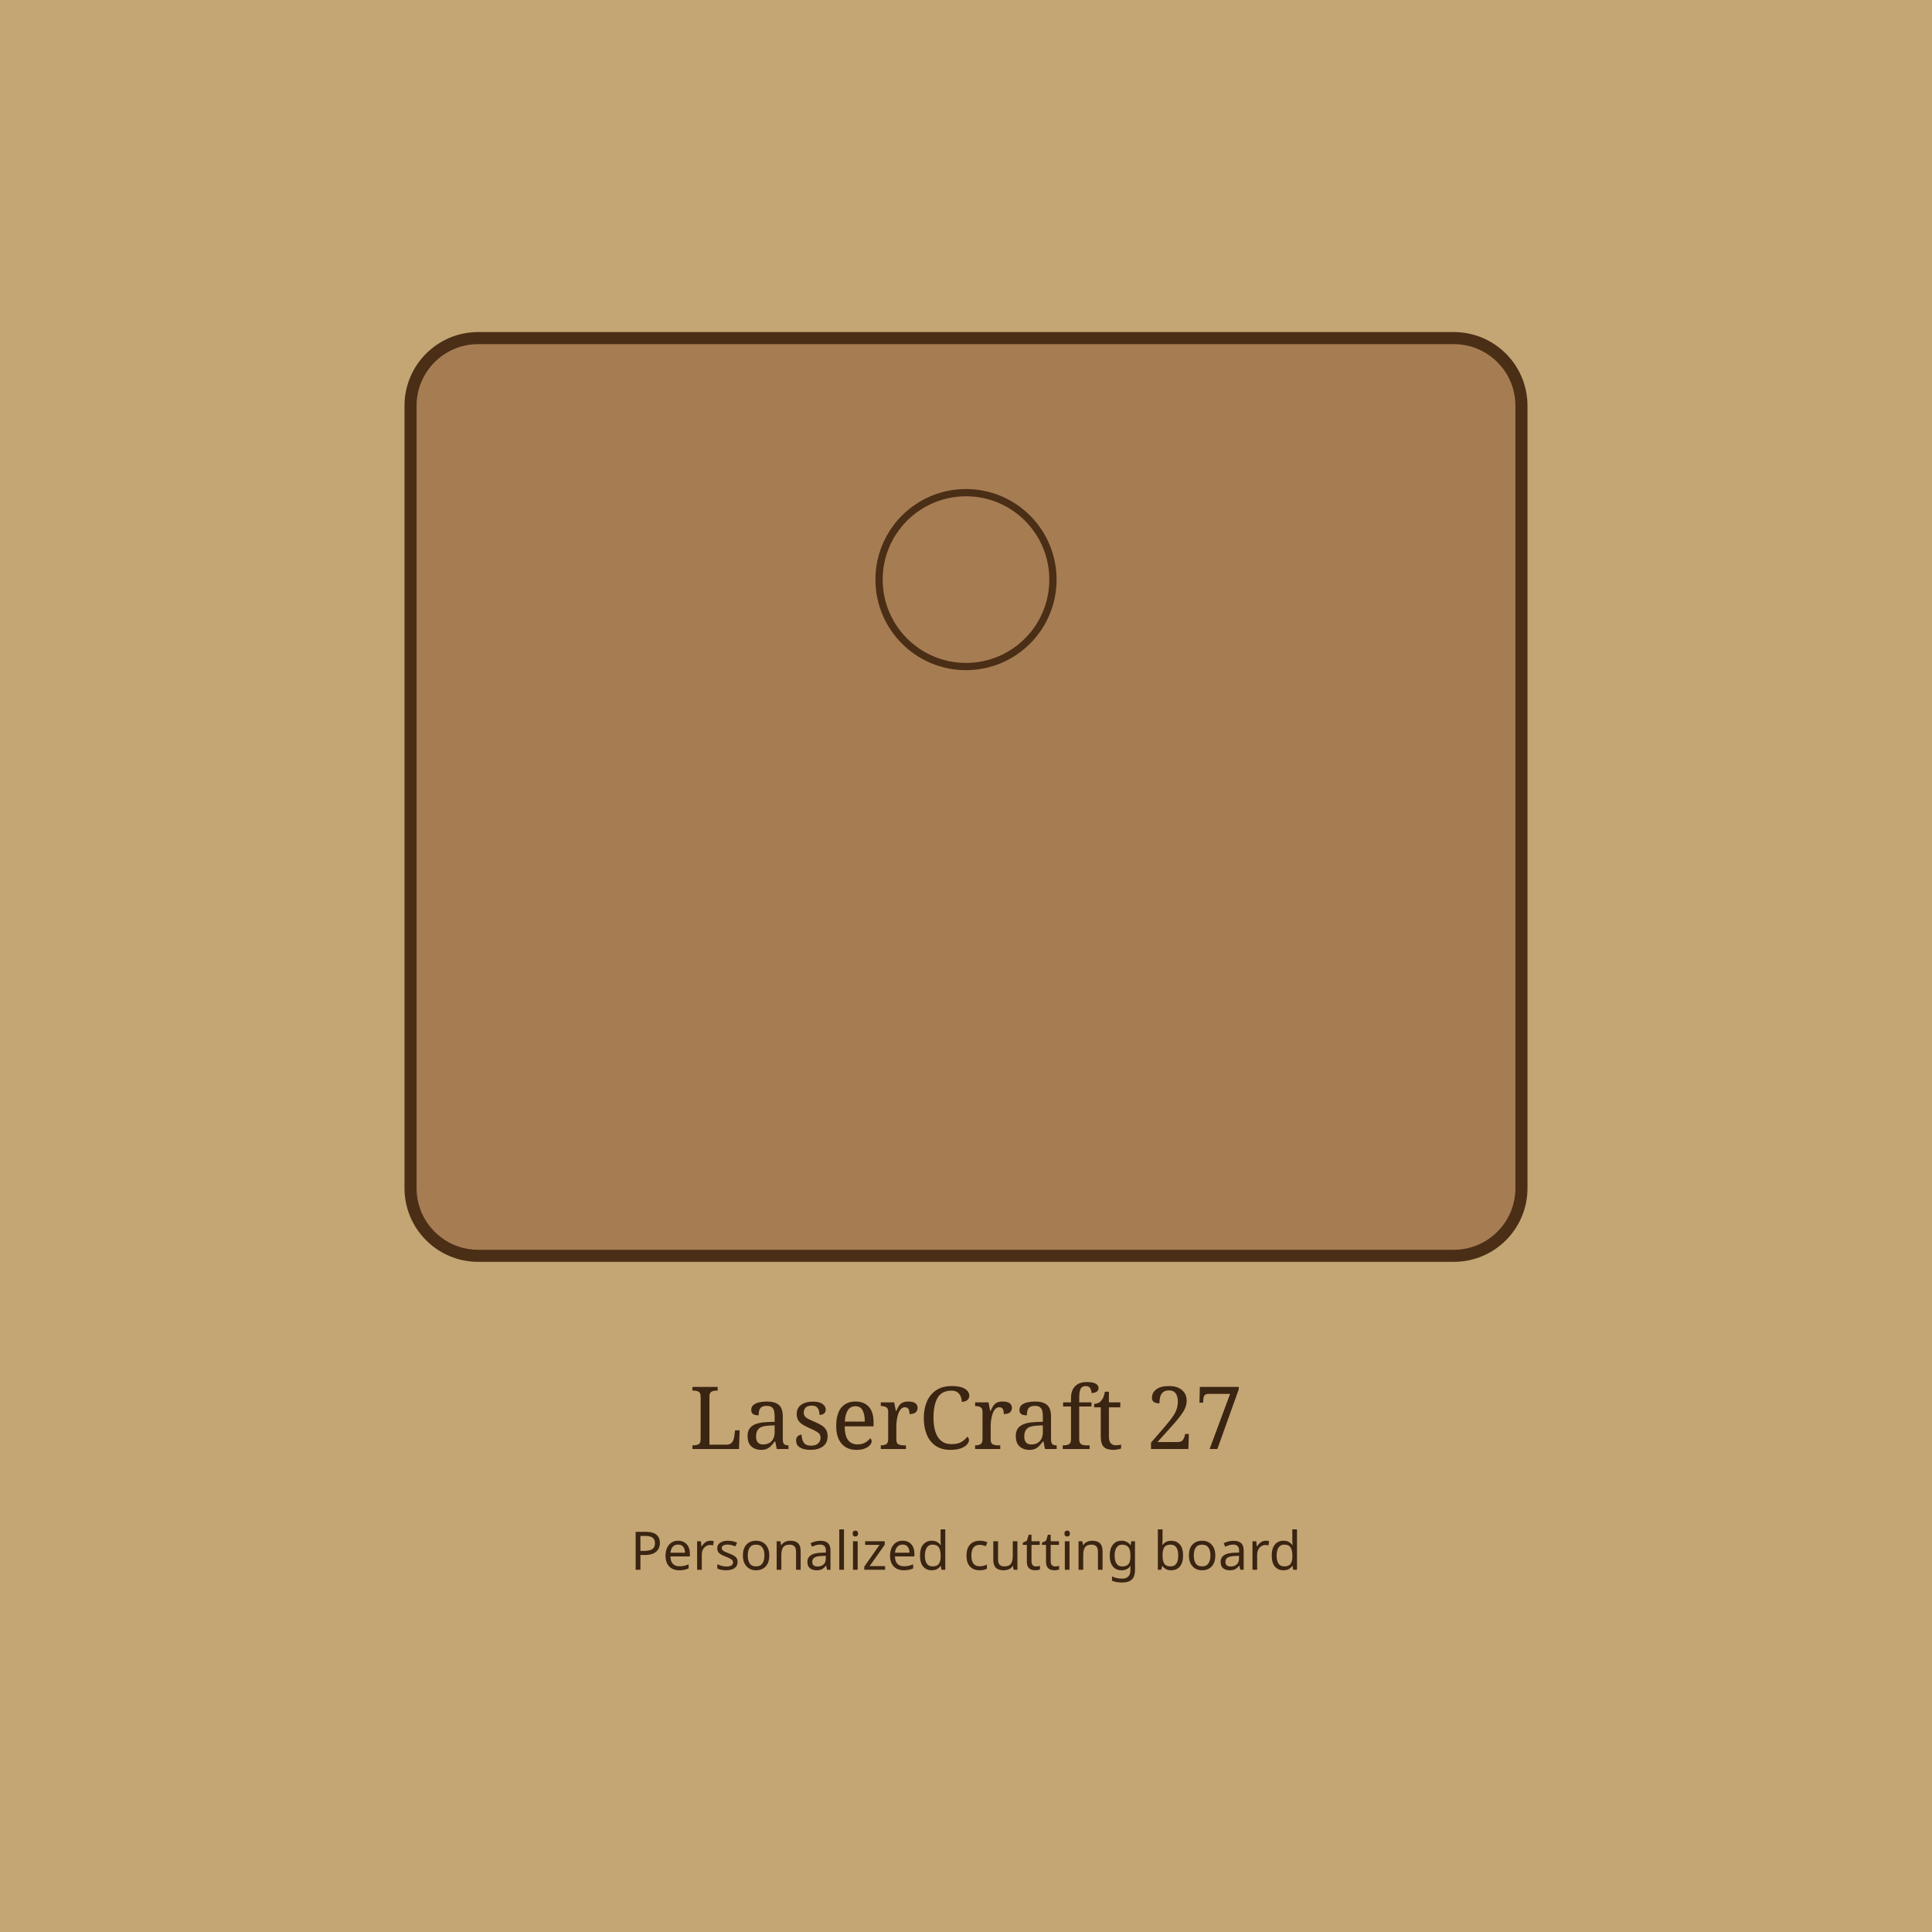
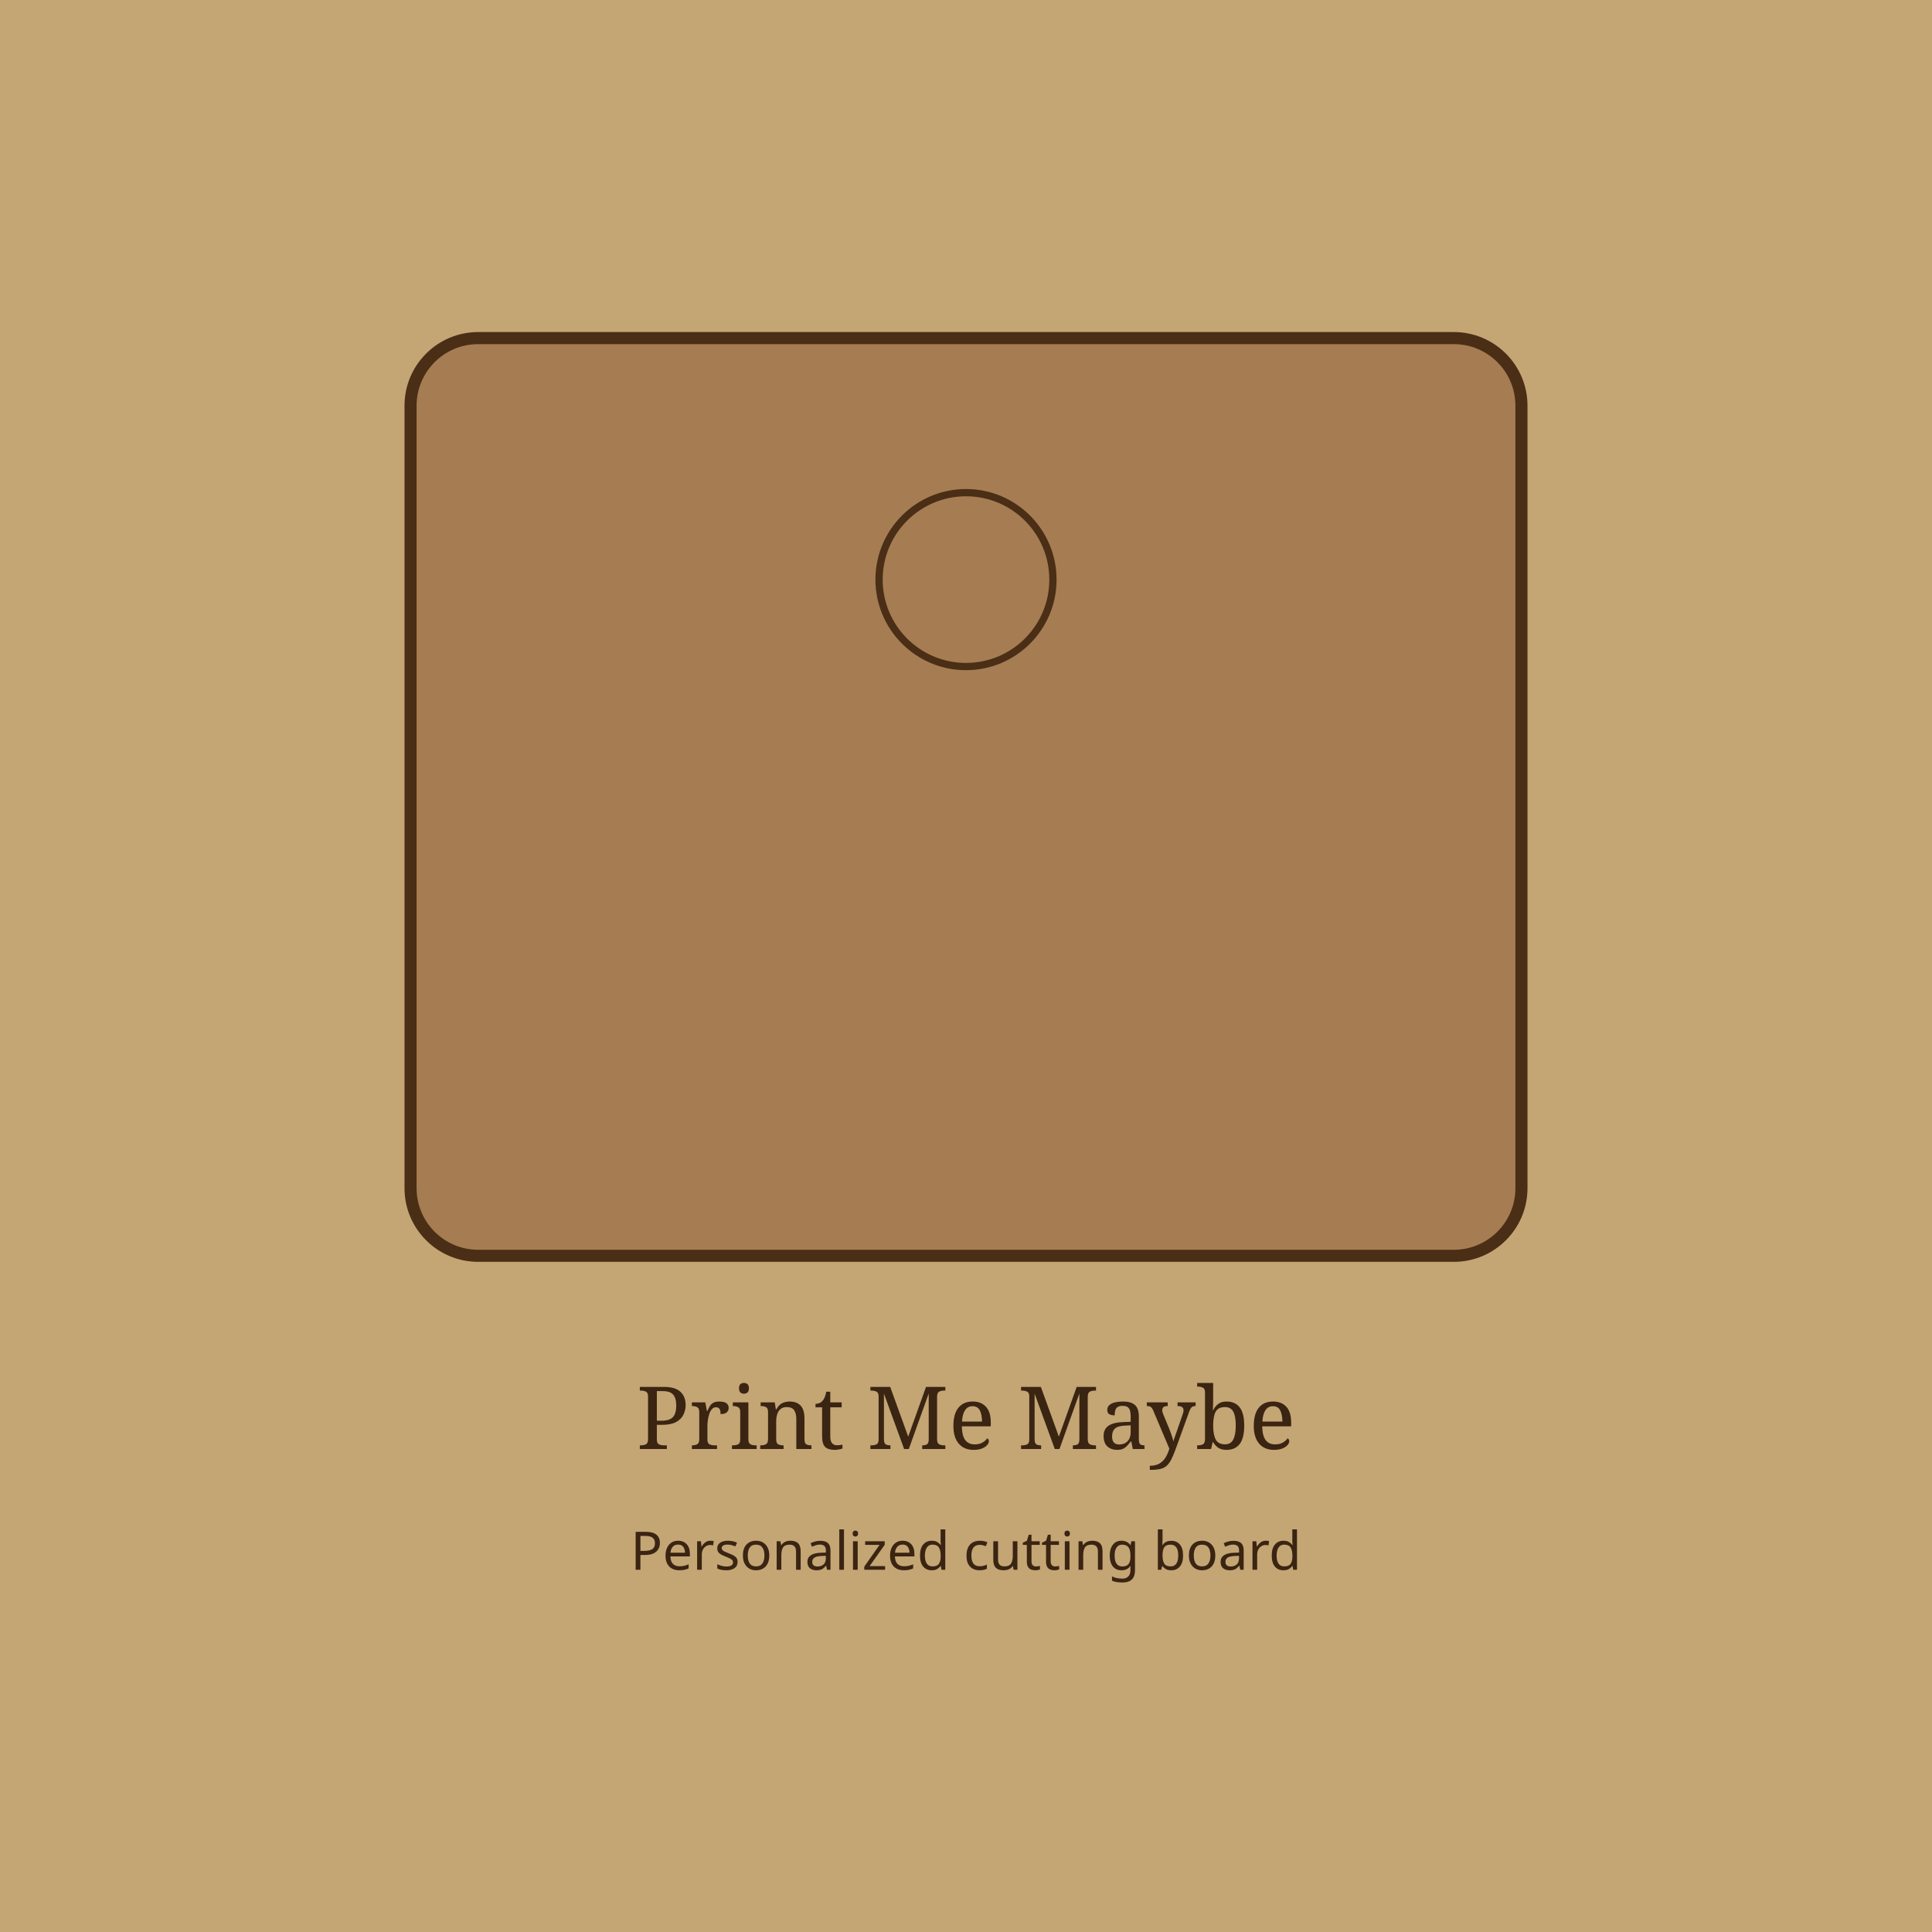
- <svg xmlns="http://www.w3.org/2000/svg" width="800" height="800" viewBox="0 0 800 800" role="img" aria-label="LaserCraft 27 cutting board">
+ <svg xmlns="http://www.w3.org/2000/svg" width="800" height="800" viewBox="0 0 800 800" role="img" aria-label="Print Me Maybe cutting board">
  <rect width="800" height="800" fill="#c4a574" />
  <rect x="170" y="140" width="460" height="380" rx="28" fill="#a67c52" stroke="#4a2e16" stroke-width="5" />
  <circle cx="400" cy="240" r="36" fill="none" stroke="#4a2e16" stroke-width="3" />
-   <text x="400" y="600" text-anchor="middle" font-family="Georgia, serif" font-size="36" fill="#3a2412">LaserCraft 27</text>
+   <text x="400" y="600" text-anchor="middle" font-family="Georgia, serif" font-size="36" fill="#3a2412">Print Me Maybe</text>
  <text x="400" y="650" text-anchor="middle" font-family="system-ui, sans-serif" font-size="22" fill="#3a2412">Personalized cutting board</text>
</svg>
